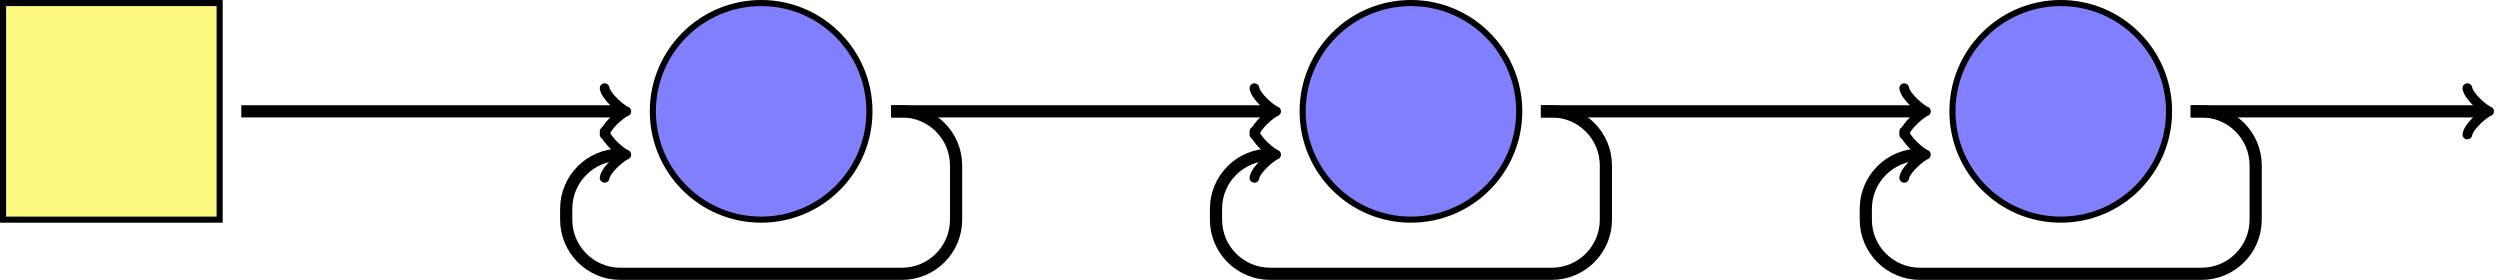
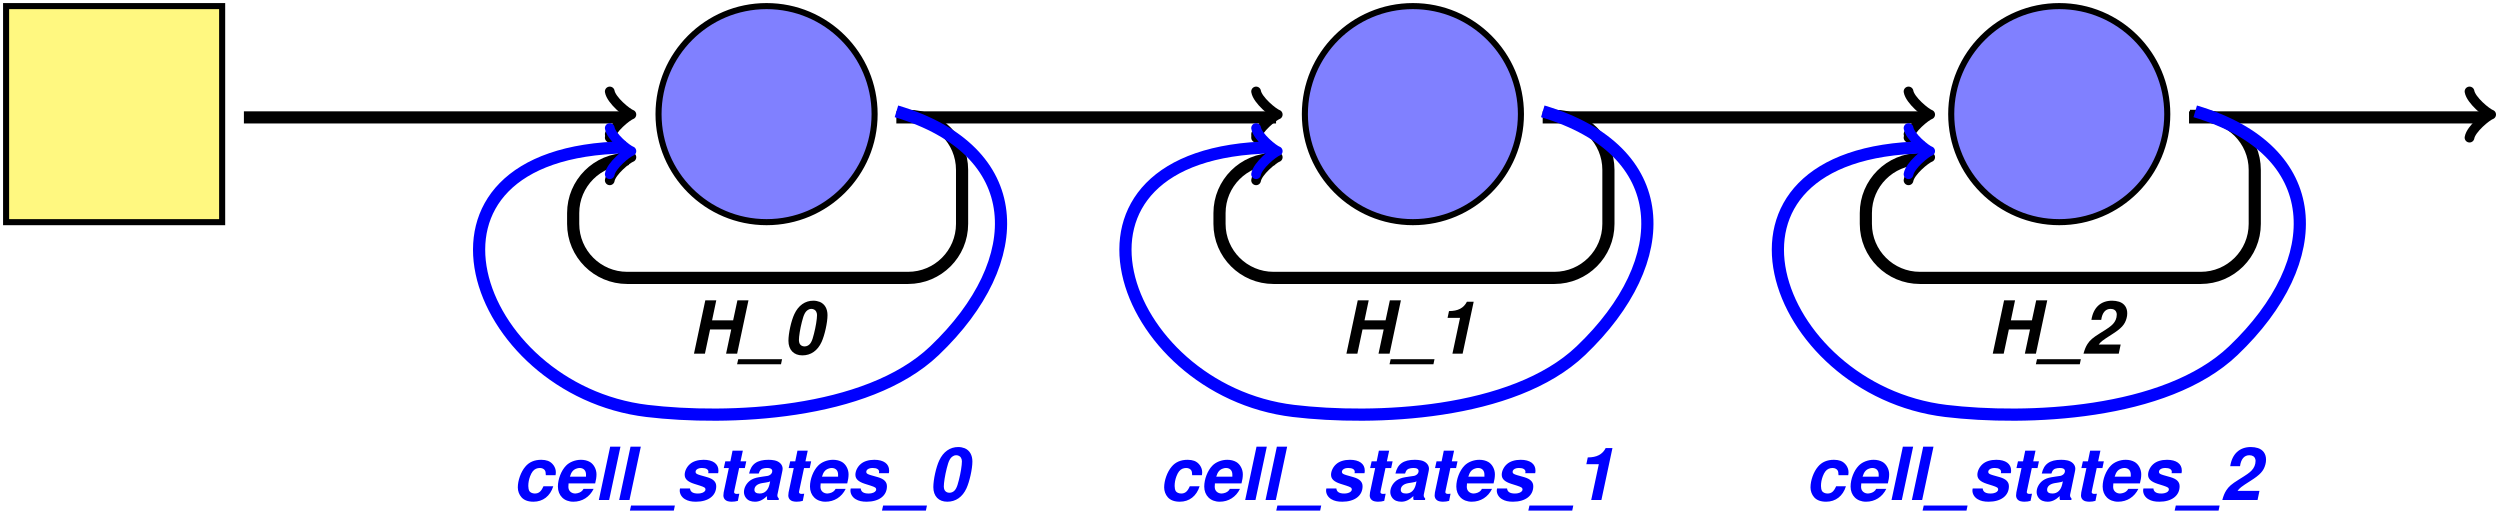
- <svg xmlns="http://www.w3.org/2000/svg" xmlns:html="http://www.w3.org/1999/xhtml" version="1.1" width="408.975" height="45.786" id="svg2" xml:space="preserve">
-   <html:defs>
-     <html:style type="text/css" />
-   </html:defs>
-   <defs id="defs6" />
-   <g transform="matrix(1.25,0,0,-1.25,0,45.78625)" id="g10">
-     <g transform="translate(14.572,22.057)" id="g12">
-       <g id="g14">
-         <g id="g16">
-           <g id="g18">
-             <g id="g20">
-               <path d="m -14.173,-14.173 28.347,0 0,28.347 -28.347,0 0,-28.347 z" id="path22" style="fill:#fff880;fill-opacity:1;fill-rule:nonzero;stroke:#000000;stroke-width:0.797;stroke-linecap:butt;stroke-linejoin:miter;stroke-miterlimit:10;stroke-opacity:1;stroke-dasharray:none" />
-             </g>
-             <g id="g24">
-               <g id="g26" />
-             </g>
-           </g>
-           <g id="g28">
-             <g id="g30">
-               <path d="m 99.214,0 c 0,7.828 -6.346,14.173 -14.173,14.173 -7.828,0 -14.173,-6.346 -14.173,-14.173 0,-7.828 6.346,-14.173 14.173,-14.173 7.828,0 14.173,6.346 14.173,14.173 z" id="path32" style="fill:#8080ff;fill-opacity:1;fill-rule:nonzero;stroke:#000000;stroke-width:0.797;stroke-linecap:butt;stroke-linejoin:miter;stroke-miterlimit:10;stroke-opacity:1;stroke-dasharray:none" />
-             </g>
-             <g transform="translate(85.039,0)" id="g34">
-               <g id="g36" />
-               <g transform="translate(-85.039,0)" id="g38" />
-             </g>
-           </g>
-           <g id="g40">
-             <g id="g42">
-               <path d="m 184.254,0 c 0,7.828 -6.346,14.173 -14.173,14.173 -7.828,0 -14.173,-6.346 -14.173,-14.173 0,-7.828 6.346,-14.173 14.173,-14.173 7.828,0 14.173,6.346 14.173,14.173 z" id="path44" style="fill:#8080ff;fill-opacity:1;fill-rule:nonzero;stroke:#000000;stroke-width:0.797;stroke-linecap:butt;stroke-linejoin:miter;stroke-miterlimit:10;stroke-opacity:1;stroke-dasharray:none" />
-             </g>
-             <g transform="translate(170.078,0)" id="g46">
-               <g id="g48" />
-               <g transform="translate(-170.078,0)" id="g50" />
-             </g>
-           </g>
-           <g id="g52">
-             <g id="g54">
-               <path d="m 269.295,0 c 0,7.828 -6.346,14.173 -14.173,14.173 -7.828,0 -14.173,-6.346 -14.173,-14.173 0,-7.828 6.346,-14.173 14.173,-14.173 7.828,0 14.173,6.346 14.173,14.173 z" id="path56" style="fill:#8080ff;fill-opacity:1;fill-rule:nonzero;stroke:#000000;stroke-width:0.797;stroke-linecap:butt;stroke-linejoin:miter;stroke-miterlimit:10;stroke-opacity:1;stroke-dasharray:none" />
-             </g>
-             <g transform="translate(255.118,0)" id="g58">
-               <g id="g60" />
-               <g transform="translate(-255.118,0)" id="g62" />
-             </g>
-           </g>
-           <g id="g64">
-             <path d="m 102.049,0 1.417,0 c 3.914,0 7.087,-3.173 7.087,-7.087 l 0,-7.087 c 0,-3.914 -3.173,-7.087 -7.087,-7.087 l -36.851,0 c -3.914,0 -7.087,3.173 -7.087,7.087 l 0,1.417 c 0,3.914 3.173,7.087 7.087,7.087 l 0.212,0" id="path66" style="fill:none;stroke:#000000;stroke-width:1.594;stroke-linecap:butt;stroke-linejoin:miter;stroke-miterlimit:10;stroke-opacity:1;stroke-dasharray:none" />
-             <g transform="translate(66.82686,-5.66927)" id="g68">
-               <g id="g70">
-                 <path d="M -2.271,3.029 C -2.082,1.893 0,0.189 0.568,0 0,-0.189 -2.082,-1.893 -2.271,-3.029" id="path72" style="fill:none;stroke:#000000;stroke-width:1.275;stroke-linecap:round;stroke-linejoin:round;stroke-miterlimit:10;stroke-opacity:1;stroke-dasharray:none" />
-               </g>
-             </g>
-           </g>
-           <g id="g74">
-             <path d="m 187.089,0 1.417,0 c 3.914,0 7.087,-3.173 7.087,-7.087 l 0,-7.087 c 0,-3.914 -3.173,-7.087 -7.087,-7.087 l -36.851,0 c -3.914,0 -7.087,3.173 -7.087,7.087 l 0,1.417 c 0,3.914 3.173,7.087 7.087,7.087 l 0.212,0" id="path76" style="fill:none;stroke:#000000;stroke-width:1.594;stroke-linecap:butt;stroke-linejoin:miter;stroke-miterlimit:10;stroke-opacity:1;stroke-dasharray:none" />
-             <g transform="translate(151.8673,-5.66927)" id="g78">
-               <g id="g80">
-                 <path d="M -2.271,3.029 C -2.082,1.893 0,0.189 0.568,0 0,-0.189 -2.082,-1.893 -2.271,-3.029" id="path82" style="fill:none;stroke:#000000;stroke-width:1.275;stroke-linecap:round;stroke-linejoin:round;stroke-miterlimit:10;stroke-opacity:1;stroke-dasharray:none" />
-               </g>
-             </g>
-           </g>
-           <g id="g84">
-             <path d="m 272.129,0 1.417,0 c 3.914,0 7.087,-3.173 7.087,-7.087 l 0,-7.087 c 0,-3.914 -3.173,-7.087 -7.087,-7.087 l -36.851,0 c -3.914,0 -7.087,3.173 -7.087,7.087 l 0,1.417 c 0,3.914 3.173,7.087 7.087,7.087 l 0.212,0" id="path86" style="fill:none;stroke:#000000;stroke-width:1.594;stroke-linecap:butt;stroke-linejoin:miter;stroke-miterlimit:10;stroke-opacity:1;stroke-dasharray:none" />
-             <g transform="translate(236.9077,-5.66927)" id="g88">
-               <g id="g90">
-                 <path d="M -2.271,3.029 C -2.082,1.893 0,0.189 0.568,0 0,-0.189 -2.082,-1.893 -2.271,-3.029" id="path92" style="fill:none;stroke:#000000;stroke-width:1.275;stroke-linecap:round;stroke-linejoin:round;stroke-miterlimit:10;stroke-opacity:1;stroke-dasharray:none" />
-               </g>
-             </g>
-           </g>
-           <g id="g94">
-             <path d="m 17.008,0 49.819,0" id="path96" style="fill:none;stroke:#000000;stroke-width:1.594;stroke-linecap:butt;stroke-linejoin:miter;stroke-miterlimit:10;stroke-opacity:1;stroke-dasharray:none" />
-             <g transform="translate(66.82686,0)" id="g98">
-               <g id="g100">
-                 <path d="M -2.271,3.029 C -2.082,1.893 0,0.189 0.568,0 0,-0.189 -2.082,-1.893 -2.271,-3.029" id="path102" style="fill:none;stroke:#000000;stroke-width:1.275;stroke-linecap:round;stroke-linejoin:round;stroke-miterlimit:10;stroke-opacity:1;stroke-dasharray:none" />
-               </g>
-             </g>
-           </g>
-           <g id="g104">
-             <path d="m 102.049,0 49.819,0" id="path106" style="fill:none;stroke:#000000;stroke-width:1.594;stroke-linecap:butt;stroke-linejoin:miter;stroke-miterlimit:10;stroke-opacity:1;stroke-dasharray:none" />
-             <g transform="translate(151.8673,0)" id="g108">
-               <g id="g110">
-                 <path d="M -2.271,3.029 C -2.082,1.893 0,0.189 0.568,0 0,-0.189 -2.082,-1.893 -2.271,-3.029" id="path112" style="fill:none;stroke:#000000;stroke-width:1.275;stroke-linecap:round;stroke-linejoin:round;stroke-miterlimit:10;stroke-opacity:1;stroke-dasharray:none" />
-               </g>
-             </g>
-           </g>
-           <g id="g114">
-             <path d="m 187.089,0 49.819,0" id="path116" style="fill:none;stroke:#000000;stroke-width:1.594;stroke-linecap:butt;stroke-linejoin:miter;stroke-miterlimit:10;stroke-opacity:1;stroke-dasharray:none" />
-             <g transform="translate(236.9077,0)" id="g118">
-               <g id="g120">
-                 <path d="M -2.271,3.029 C -2.082,1.893 0,0.189 0.568,0 0,-0.189 -2.082,-1.893 -2.271,-3.029" id="path122" style="fill:none;stroke:#000000;stroke-width:1.275;stroke-linecap:round;stroke-linejoin:round;stroke-miterlimit:10;stroke-opacity:1;stroke-dasharray:none" />
-               </g>
-             </g>
-           </g>
-           <g id="g124">
-             <path d="M 272.129,0 310.609,0" id="path126" style="fill:none;stroke:#000000;stroke-width:1.594;stroke-linecap:butt;stroke-linejoin:miter;stroke-miterlimit:10;stroke-opacity:1;stroke-dasharray:none" />
-             <g transform="translate(310.6094,0)" id="g128">
-               <g id="g130">
-                 <path d="M -2.271,3.029 C -2.082,1.893 0,0.189 0.568,0 0,-0.189 -2.082,-1.893 -2.271,-3.029" id="path132" style="fill:none;stroke:#000000;stroke-width:1.275;stroke-linecap:round;stroke-linejoin:round;stroke-miterlimit:10;stroke-opacity:1;stroke-dasharray:none" />
-               </g>
-             </g>
-           </g>
-         </g>
-       </g>
+ <svg xmlns="http://www.w3.org/2000/svg" width="410px" height="84px" viewBox="0 0 410 84" version="1.1">
+   <defs />
+   <g id="Page-1" stroke="none" stroke-width="1" fill="none" fill-rule="evenodd">
+     <g id="Group" transform="translate(1, 1)">
+       <text id="H_0" font-family="Helvetica-BoldOblique, Helvetica" font-size="12" font-style="italic" font-weight="bold" fill="#000000">
+         <tspan x="112" y="57">H</tspan>
+         <tspan x="120.666" y="57" font-family="Helvetica-Bold, Helvetica">_0</tspan>
+       </text>
+       <text id="H_1" font-family="Helvetica-BoldOblique, Helvetica" font-size="12" font-style="italic" font-weight="bold" fill="#000000">
+         <tspan x="219" y="57">H_</tspan>
+         <tspan x="234.34" y="57" font-family="Helvetica-Bold, Helvetica">1</tspan>
+       </text>
+       <text id="H_2" font-family="Helvetica-BoldOblique, Helvetica" font-size="12" font-style="italic" font-weight="bold" fill="#000000">
+         <tspan x="325" y="57">H</tspan>
+         <tspan x="333.666" y="57" font-family="Helvetica-Bold, Helvetica">_2</tspan>
+       </text>
+       <polygon id="path22" stroke="#000000" stroke-width="0.996" fill="#FFF880" fill-rule="nonzero" transform="translate(17.71674, 17.71674) scale(-1, 1) rotate(-180) translate(-17.71674, -17.71674) " points="7.21644966e-16 0 35.433 0 35.433 35.433 7.21644966e-16 35.433" />
+       <path d="M142.434,17.717 C142.434,27.502 134.502,35.433 124.717,35.433 C114.932,35.433 107,27.502 107,17.717 C107,7.932 114.932,0 124.717,0 C134.502,0 142.434,7.932 142.434,17.717 Z" id="path32" stroke="#000000" stroke-width="0.996" fill="#8080FF" fill-rule="nonzero" transform="translate(124.7168, 17.71674) scale(-1, 1) rotate(-180) translate(-124.7168, -17.71674) " />
+       <path d="M248.433,17.717 C248.433,27.502 240.502,35.433 230.717,35.433 C220.932,35.433 213,27.502 213,17.717 C213,7.932 220.932,0 230.717,0 C240.502,0 248.433,7.932 248.433,17.717 L248.433,17.717 Z" id="path44" stroke="#000000" stroke-width="0.996" fill="#8080FF" fill-rule="nonzero" transform="translate(230.7167, 17.71674) scale(-1, 1) rotate(-180) translate(-230.7167, -17.71674) " />
+       <path d="M354.433,17.717 C354.433,27.502 346.502,35.433 336.717,35.433 C326.932,35.433 319,27.502 319,17.717 C319,7.932 326.932,0 336.717,0 C346.502,0 354.433,7.932 354.433,17.717 Z" id="path56" stroke="#000000" stroke-width="0.996" fill="#8080FF" fill-rule="nonzero" transform="translate(336.7167, 17.71674) scale(-1, 1) rotate(-180) translate(-336.7167, -17.71674) " />
+       <path d="M146.15,44.575 L147.922,44.575 C152.815,44.575 156.78,40.609 156.78,35.717 L156.78,26.858 C156.78,21.966 152.815,18 147.922,18 L101.858,18 C96.966,18 93,21.966 93,26.858 L93,28.63 C93,33.523 96.966,37.489 101.858,37.489 L102.123,37.489" id="path66" stroke="#000000" stroke-width="1.993" transform="translate(124.8902, 31.28756) scale(-1, 1) rotate(-180) translate(-124.8902, -31.28756) " />
+       <path d="M99,28.572 C99.237,27.152 101.839,25.022 102.549,24.786 C101.839,24.549 99.237,22.42 99,21" id="path72" stroke="#000000" stroke-width="1.594" stroke-linecap="round" stroke-linejoin="round" transform="translate(100.7746, 24.78582) scale(-1, 1) rotate(-180) translate(-100.7746, -24.78582) " />
+       <path d="M252.15,44.575 L253.922,44.575 C258.815,44.575 262.78,40.609 262.78,35.717 L262.78,26.858 C262.78,21.966 258.815,18 253.922,18 L207.858,18 C202.966,18 199,21.966 199,26.858 L199,28.63 C199,33.523 202.966,37.489 207.858,37.489 L208.123,37.489" id="path76" stroke="#000000" stroke-width="1.993" transform="translate(230.8902, 31.28756) scale(-1, 1) rotate(-180) translate(-230.8902, -31.28756) " />
+       <path d="M205,28.572 C205.237,27.152 207.839,25.022 208.549,24.786 C207.839,24.549 205.237,22.42 205,21" id="path82" stroke="#000000" stroke-width="1.594" stroke-linecap="round" stroke-linejoin="round" transform="translate(206.7746, 24.78582) scale(-1, 1) rotate(-180) translate(-206.7746, -24.78582) " />
+       <path d="M358.15,44.575 L359.922,44.575 C364.815,44.575 368.78,40.609 368.78,35.717 L368.78,26.858 C368.78,21.966 364.815,18 359.922,18 L313.858,18 C308.966,18 305,21.966 305,26.858 L305,28.63 C305,33.523 308.966,37.489 313.858,37.489 L314.123,37.489" id="path86" stroke="#000000" stroke-width="1.993" transform="translate(336.8902, 31.28756) scale(-1, 1) rotate(-180) translate(-336.8902, -31.28756) " />
+       <path d="M312,28.572 C312.237,27.152 314.839,25.022 315.549,24.786 C314.839,24.549 312.237,22.42 312,21" id="path92" stroke="#000000" stroke-width="1.594" stroke-linecap="round" stroke-linejoin="round" transform="translate(313.7746, 24.78582) scale(-1, 1) rotate(-180) translate(-313.7746, -24.78582) " />
+       <path d="M39,17 L101.273,17" id="path96" stroke="#000000" stroke-width="1.993" transform="translate(70.13675, 17.625) scale(-1, 1) rotate(-180) translate(-70.13675, -17.625) " />
+       <path d="M99,21.572 C99.237,20.152 101.839,18.022 102.549,17.786 C101.839,17.549 99.237,15.42 99,14" id="path102" stroke="#000000" stroke-width="1.594" stroke-linecap="round" stroke-linejoin="round" transform="translate(100.7746, 17.78582) scale(-1, 1) rotate(-180) translate(-100.7746, -17.78582) " />
+       <path d="M146,17 L208.273,17" id="path106" stroke="#000000" stroke-width="1.993" transform="translate(177.1367, 17.625) scale(-1, 1) rotate(-180) translate(-177.1367, -17.625) " />
+       <path d="M205,21.572 C205.237,20.152 207.839,18.022 208.549,17.786 C207.839,17.549 205.237,15.42 205,14" id="path112" stroke="#000000" stroke-width="1.594" stroke-linecap="round" stroke-linejoin="round" transform="translate(206.7746, 17.78582) scale(-1, 1) rotate(-180) translate(-206.7746, -17.78582) " />
+       <path d="M252,17 L314.274,17" id="path116" stroke="#000000" stroke-width="1.993" transform="translate(283.1368, 17.625) scale(-1, 1) rotate(-180) translate(-283.1368, -17.625) " />
+       <path d="M312,21.572 C312.237,20.152 314.839,18.022 315.549,17.786 C314.839,17.549 312.237,15.42 312,14" id="path122" stroke="#000000" stroke-width="1.594" stroke-linecap="round" stroke-linejoin="round" transform="translate(313.7746, 17.78582) scale(-1, 1) rotate(-180) translate(-313.7746, -17.78582) " />
+       <path d="M358,17 L406.1,17" id="path126" stroke="#000000" stroke-width="1.993" transform="translate(382.05, 17.625) scale(-1, 1) rotate(-180) translate(-382.05, -17.625) " />
+       <path d="M404,21.572 C404.237,20.152 406.839,18.022 407.549,17.786 C406.839,17.549 404.237,15.42 404,14" id="path132" stroke="#000000" stroke-width="1.594" stroke-linecap="round" stroke-linejoin="round" transform="translate(405.7746, 17.78582) scale(-1, 1) rotate(-180) translate(-405.7746, -17.78582) " />
+       <path d="M99,27.572 C99.237,26.152 101.839,24.022 102.549,23.786 C101.839,23.549 99.237,21.42 99,20" id="path102" stroke="#0000FF" stroke-width="1.594" stroke-linecap="round" stroke-linejoin="round" transform="translate(100.7746, 23.78582) scale(-1, 1) rotate(-180) translate(-100.7746, -23.78582) " />
+       <path d="M146.016,17.26 C167.53,23.673 167.875,41.626 152.248,56.52 C141.126,67.12 118.231,67.96 105.123,66.393 C76.446,62.962 62.586,23.827 101.627,23.166" id="Path" stroke="#0000FF" stroke-width="2" />
+       <text id="cell_states_0" font-family="Helvetica-BoldOblique, Helvetica" font-size="12" font-style="italic" font-weight="bold" fill="#0000FF">
+         <tspan x="83" y="81">cell_states_0</tspan>
+       </text>
+       <text id="cell_states_1" font-family="Helvetica-BoldOblique, Helvetica" font-size="12" font-style="italic" font-weight="bold" fill="#0000FF">
+         <tspan x="189" y="81">cell_states_1</tspan>
+       </text>
+       <path d="M205,27.572 C205.237,26.152 207.839,24.022 208.549,23.786 C207.839,23.549 205.237,21.42 205,20" id="path102" stroke="#0000FF" stroke-width="1.594" stroke-linecap="round" stroke-linejoin="round" transform="translate(206.7746, 23.78582) scale(-1, 1) rotate(-180) translate(-206.7746, -23.78582) " />
+       <path d="M252.016,17.26 C273.53,23.673 273.875,41.626 258.248,56.52 C247.126,67.12 224.231,67.96 211.123,66.393 C182.446,62.962 168.586,23.827 207.627,23.166" id="Path" stroke="#0000FF" stroke-width="2" />
+       <path d="M312,27.572 C312.237,26.152 314.839,24.022 315.549,23.786 C314.839,23.549 312.237,21.42 312,20" id="path102" stroke="#0000FF" stroke-width="1.594" stroke-linecap="round" stroke-linejoin="round" transform="translate(313.7746, 23.78582) scale(-1, 1) rotate(-180) translate(-313.7746, -23.78582) " />
+       <path d="M359.016,17.26 C380.53,23.673 380.875,41.626 365.248,56.52 C354.126,67.12 331.231,67.96 318.123,66.393 C289.446,62.962 275.586,23.827 314.627,23.166" id="Path" stroke="#0000FF" stroke-width="2" />
+       <text id="cell_states_2" font-family="Helvetica-BoldOblique, Helvetica" font-size="12" font-style="italic" font-weight="bold" fill="#0000FF">
+         <tspan x="295" y="81">cell_states_2</tspan>
+       </text>
    </g>
  </g>
</svg>
